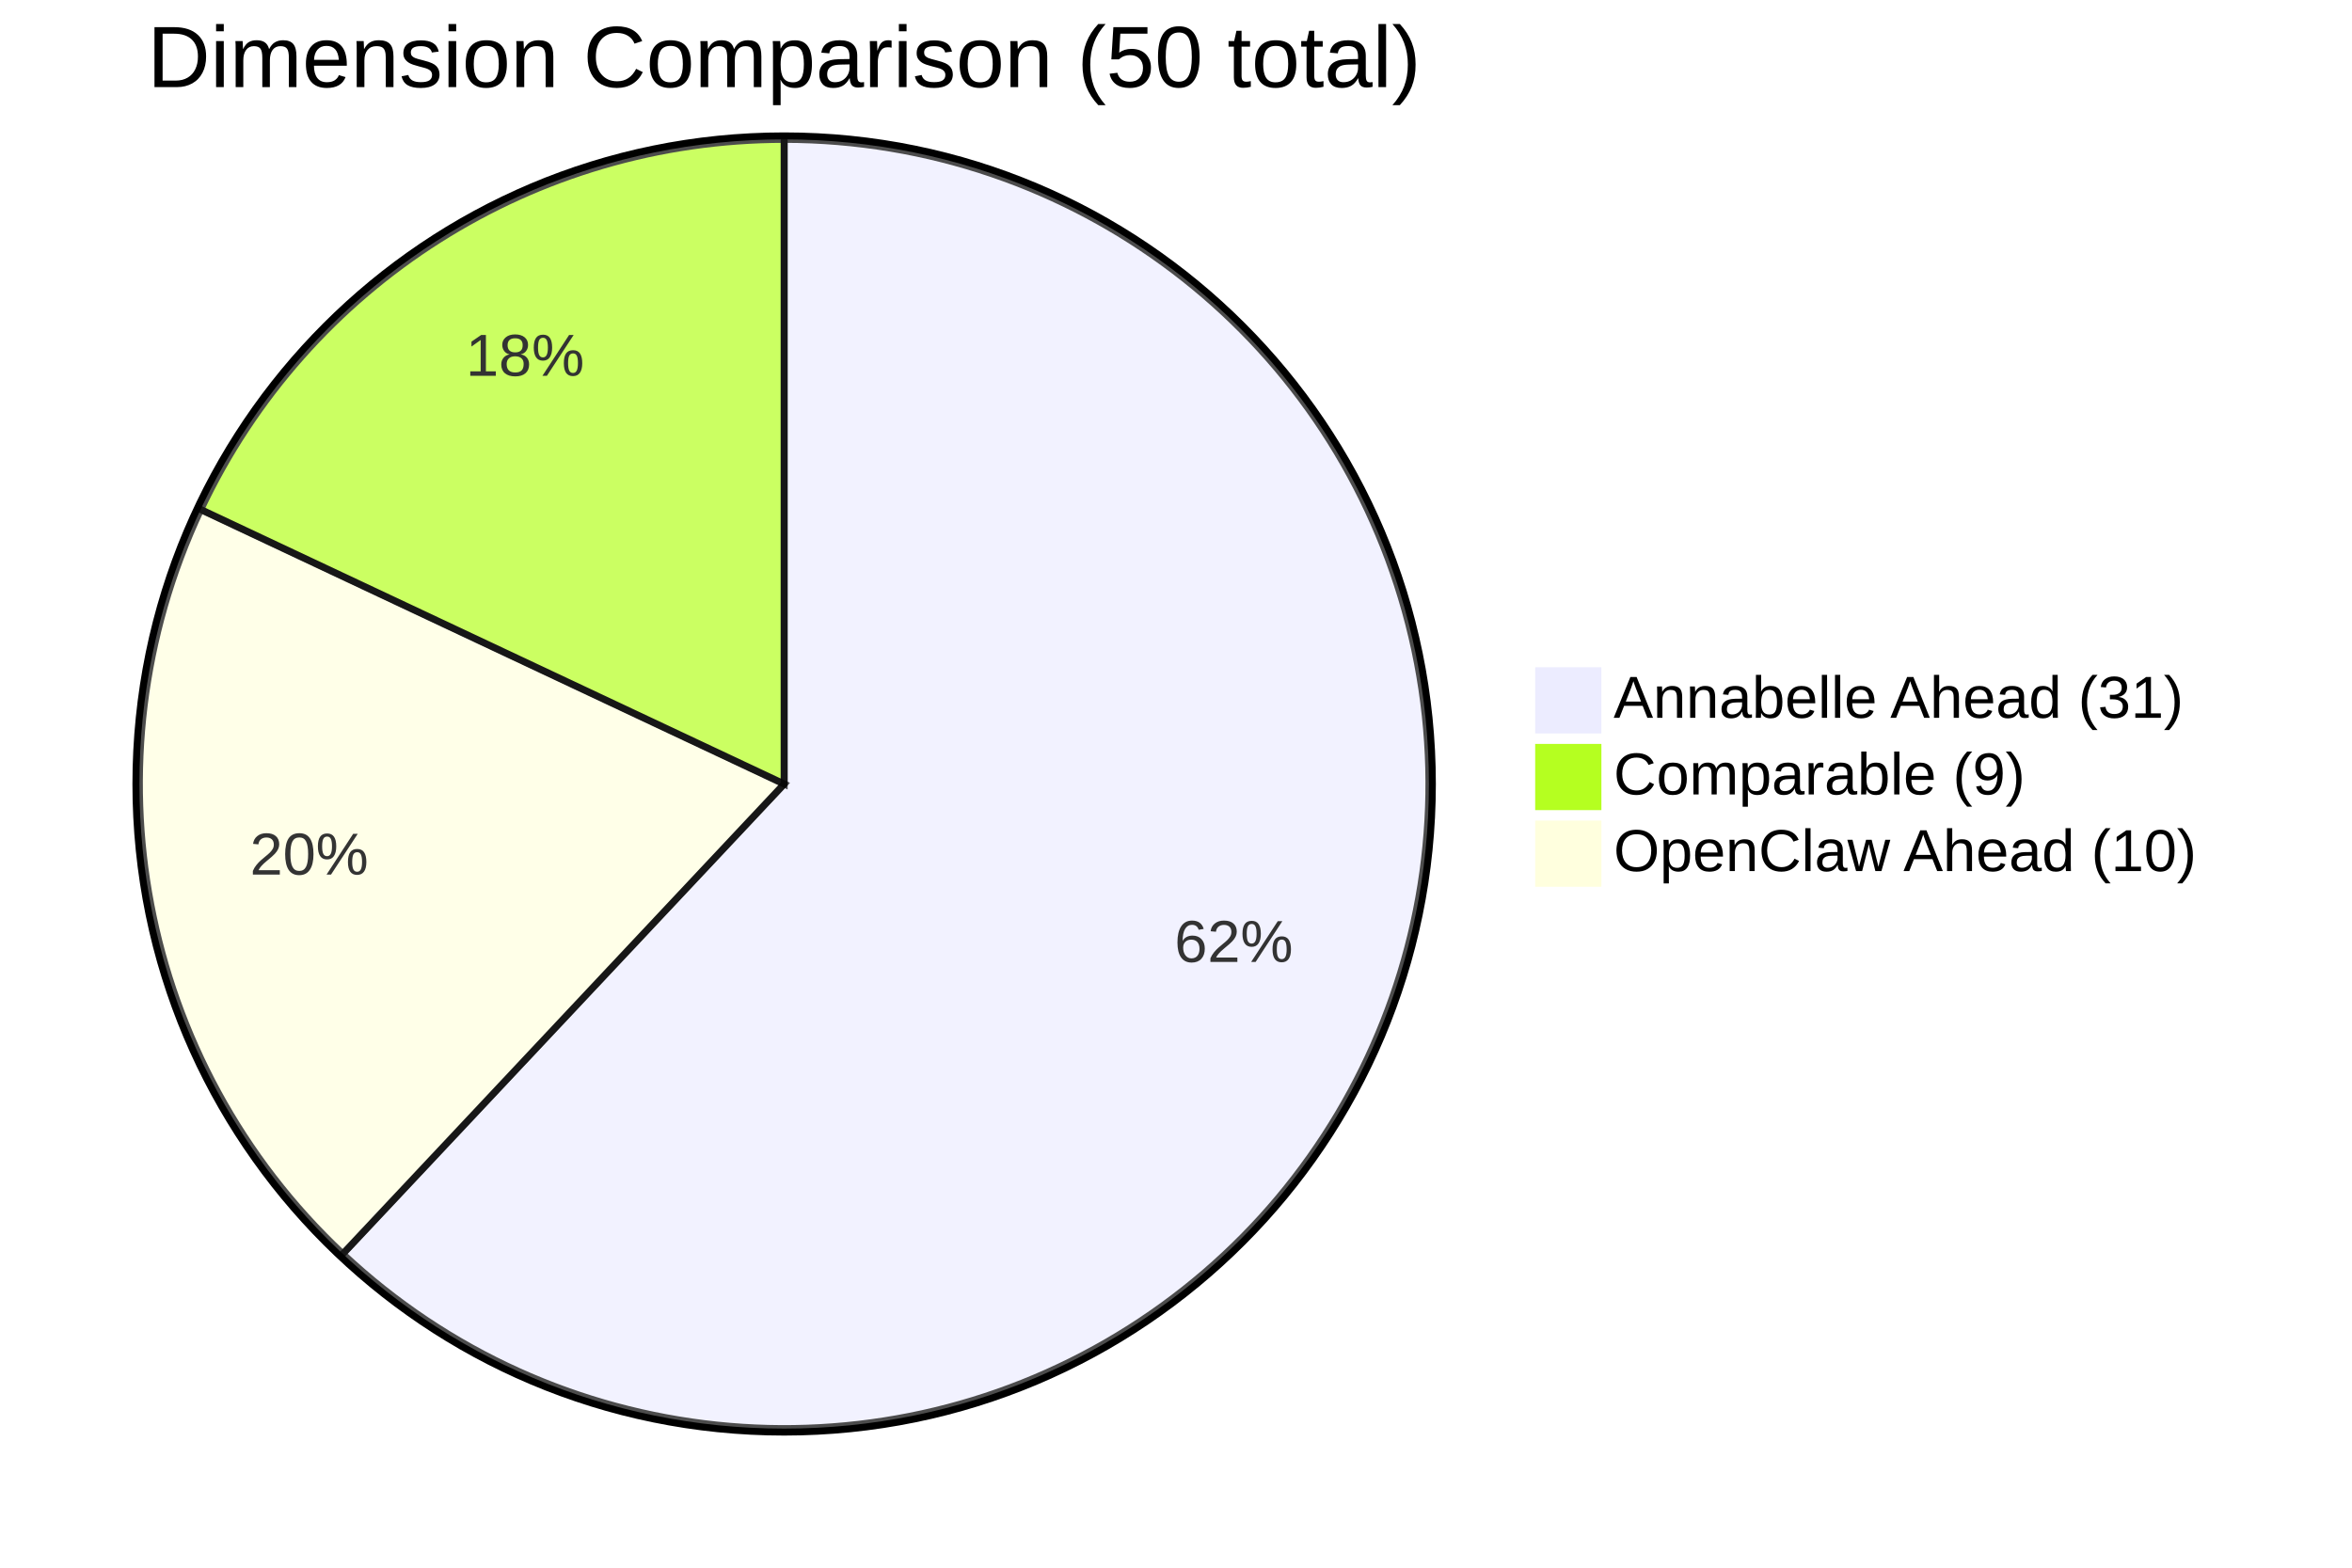
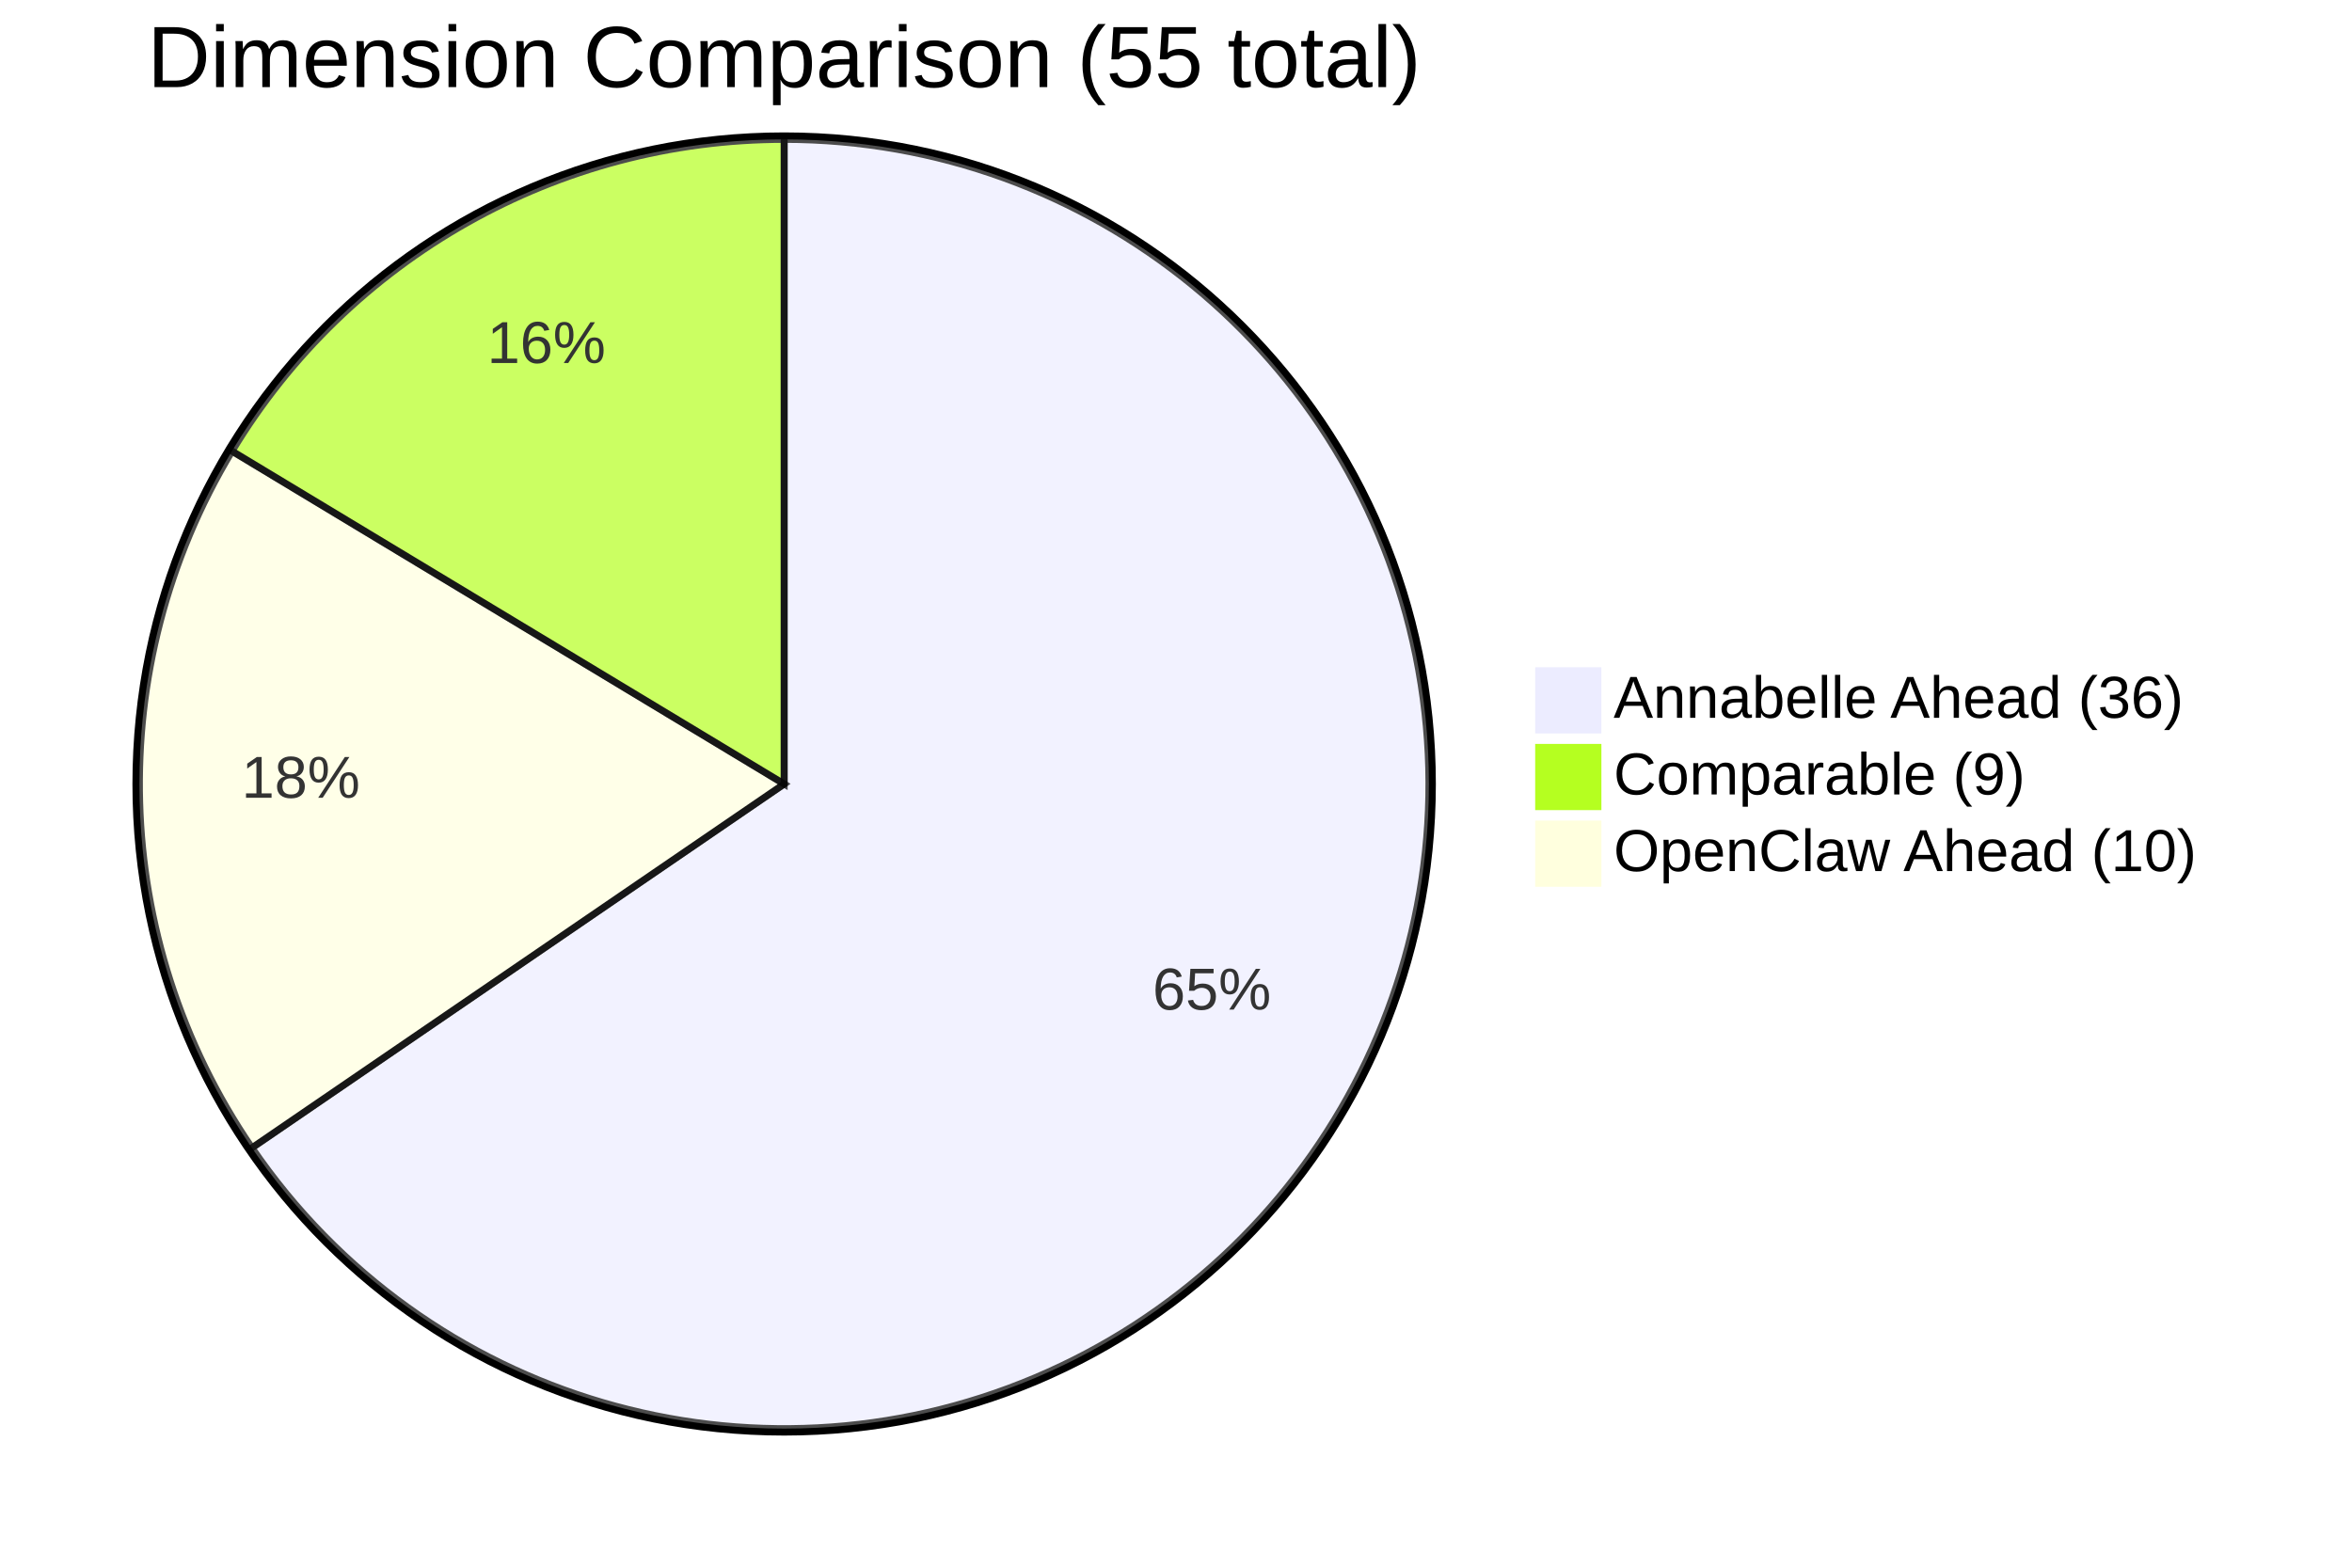
<svg xmlns="http://www.w3.org/2000/svg" id="my-svg" width="100%" viewBox="0 0 674.875 450" style="max-width: 674.875px; background-color: transparent;" role="graphics-document document" aria-roledescription="pie">
  <style>#my-svg{font-family:"trebuchet ms",verdana,arial,sans-serif;font-size:16px;fill:#333;}@keyframes edge-animation-frame{from{stroke-dashoffset:0;}}@keyframes dash{to{stroke-dashoffset:0;}}#my-svg .edge-animation-slow{stroke-dasharray:9,5!important;stroke-dashoffset:900;animation:dash 50s linear infinite;stroke-linecap:round;}#my-svg .edge-animation-fast{stroke-dasharray:9,5!important;stroke-dashoffset:900;animation:dash 20s linear infinite;stroke-linecap:round;}#my-svg .error-icon{fill:#552222;}#my-svg .error-text{fill:#552222;stroke:#552222;}#my-svg .edge-thickness-normal{stroke-width:1px;}#my-svg .edge-thickness-thick{stroke-width:3.5px;}#my-svg .edge-pattern-solid{stroke-dasharray:0;}#my-svg .edge-thickness-invisible{stroke-width:0;fill:none;}#my-svg .edge-pattern-dashed{stroke-dasharray:3;}#my-svg .edge-pattern-dotted{stroke-dasharray:2;}#my-svg .marker{fill:#333333;stroke:#333333;}#my-svg .marker.cross{stroke:#333333;}#my-svg svg{font-family:"trebuchet ms",verdana,arial,sans-serif;font-size:16px;}#my-svg p{margin:0;}#my-svg .pieCircle{stroke:black;stroke-width:2px;opacity:0.7;}#my-svg .pieOuterCircle{stroke:black;stroke-width:2px;fill:none;}#my-svg .pieTitleText{text-anchor:middle;font-size:25px;fill:black;font-family:"trebuchet ms",verdana,arial,sans-serif;}#my-svg .slice{font-family:"trebuchet ms",verdana,arial,sans-serif;fill:#333;font-size:17px;}#my-svg .legend text{fill:black;font-family:"trebuchet ms",verdana,arial,sans-serif;font-size:17px;}#my-svg :root{--mermaid-font-family:"trebuchet ms",verdana,arial,sans-serif;}</style>
  <g />
  <g transform="translate(225,225)">
    <circle cx="0" cy="0" r="186" class="pieOuterCircle" />
-     <path d="M0,-185A185,185,0,1,1,-126.641,134.859L0,0Z" fill="#ECECFF" class="pieCircle" />
-     <path d="M-126.641,134.859A185,185,0,0,1,-167.393,-78.769L0,0Z" fill="#ffffde" class="pieCircle" />
-     <path d="M-167.393,-78.769A185,185,0,0,1,0,-185L0,0Z" fill="hsl(80, 100%, 56.275%)" class="pieCircle" />
-     <text transform="translate(129.0065,51.07728)" class="slice" style="text-anchor: middle;">62%</text>
-     <text transform="translate(-136.2924,25.99916)" class="slice" style="text-anchor: middle;">20%</text>
-     <text transform="translate(-74.34597,-117.1505)" class="slice" style="text-anchor: middle;">18%</text>
-     <text x="0" y="-200" class="pieTitleText">Dimension Comparison (50 total)</text>
+     <path d="M0,-185A185,185,0,1,1,-152.712,104.422L0,0Z" fill="#ECECFF" class="pieCircle" />
+     <path d="M-152.712,104.422A185,185,0,0,1,-158.425,-95.534L0,0Z" fill="#ffffde" class="pieCircle" />
+     <path d="M-158.425,-95.534A185,185,0,0,1,0,-185L0,0Z" fill="hsl(80, 100%, 56.275%)" class="pieCircle" />
+     <text transform="translate(122.7151,64.75009)" class="slice" style="text-anchor: middle;">65%</text>
+     <text transform="translate(-138.6934,3.962152)" class="slice" style="text-anchor: middle;">18%</text>
+     <text transform="translate(-68.22794,-120.816)" class="slice" style="text-anchor: middle;">16%</text>
+     <text x="0" y="-200" class="pieTitleText">Dimension Comparison (55 total)</text>
    <g class="legend" transform="translate(216,-33)">
      <rect width="18" height="18" style="fill: rgb(236, 236, 255); stroke: rgb(236, 236, 255);" />
-       <text x="22" y="14">Annabelle Ahead (31)</text>
+       <text x="22" y="14">Annabelle Ahead (36)</text>
    </g>
    <g class="legend" transform="translate(216,-11)">
      <rect width="18" height="18" style="fill: rgb(181, 255, 32); stroke: rgb(181, 255, 32);" />
      <text x="22" y="14">Comparable (9)</text>
    </g>
    <g class="legend" transform="translate(216,11)">
      <rect width="18" height="18" style="fill: rgb(255, 255, 222); stroke: rgb(255, 255, 222);" />
      <text x="22" y="14">OpenClaw Ahead (10)</text>
    </g>
  </g>
</svg>
